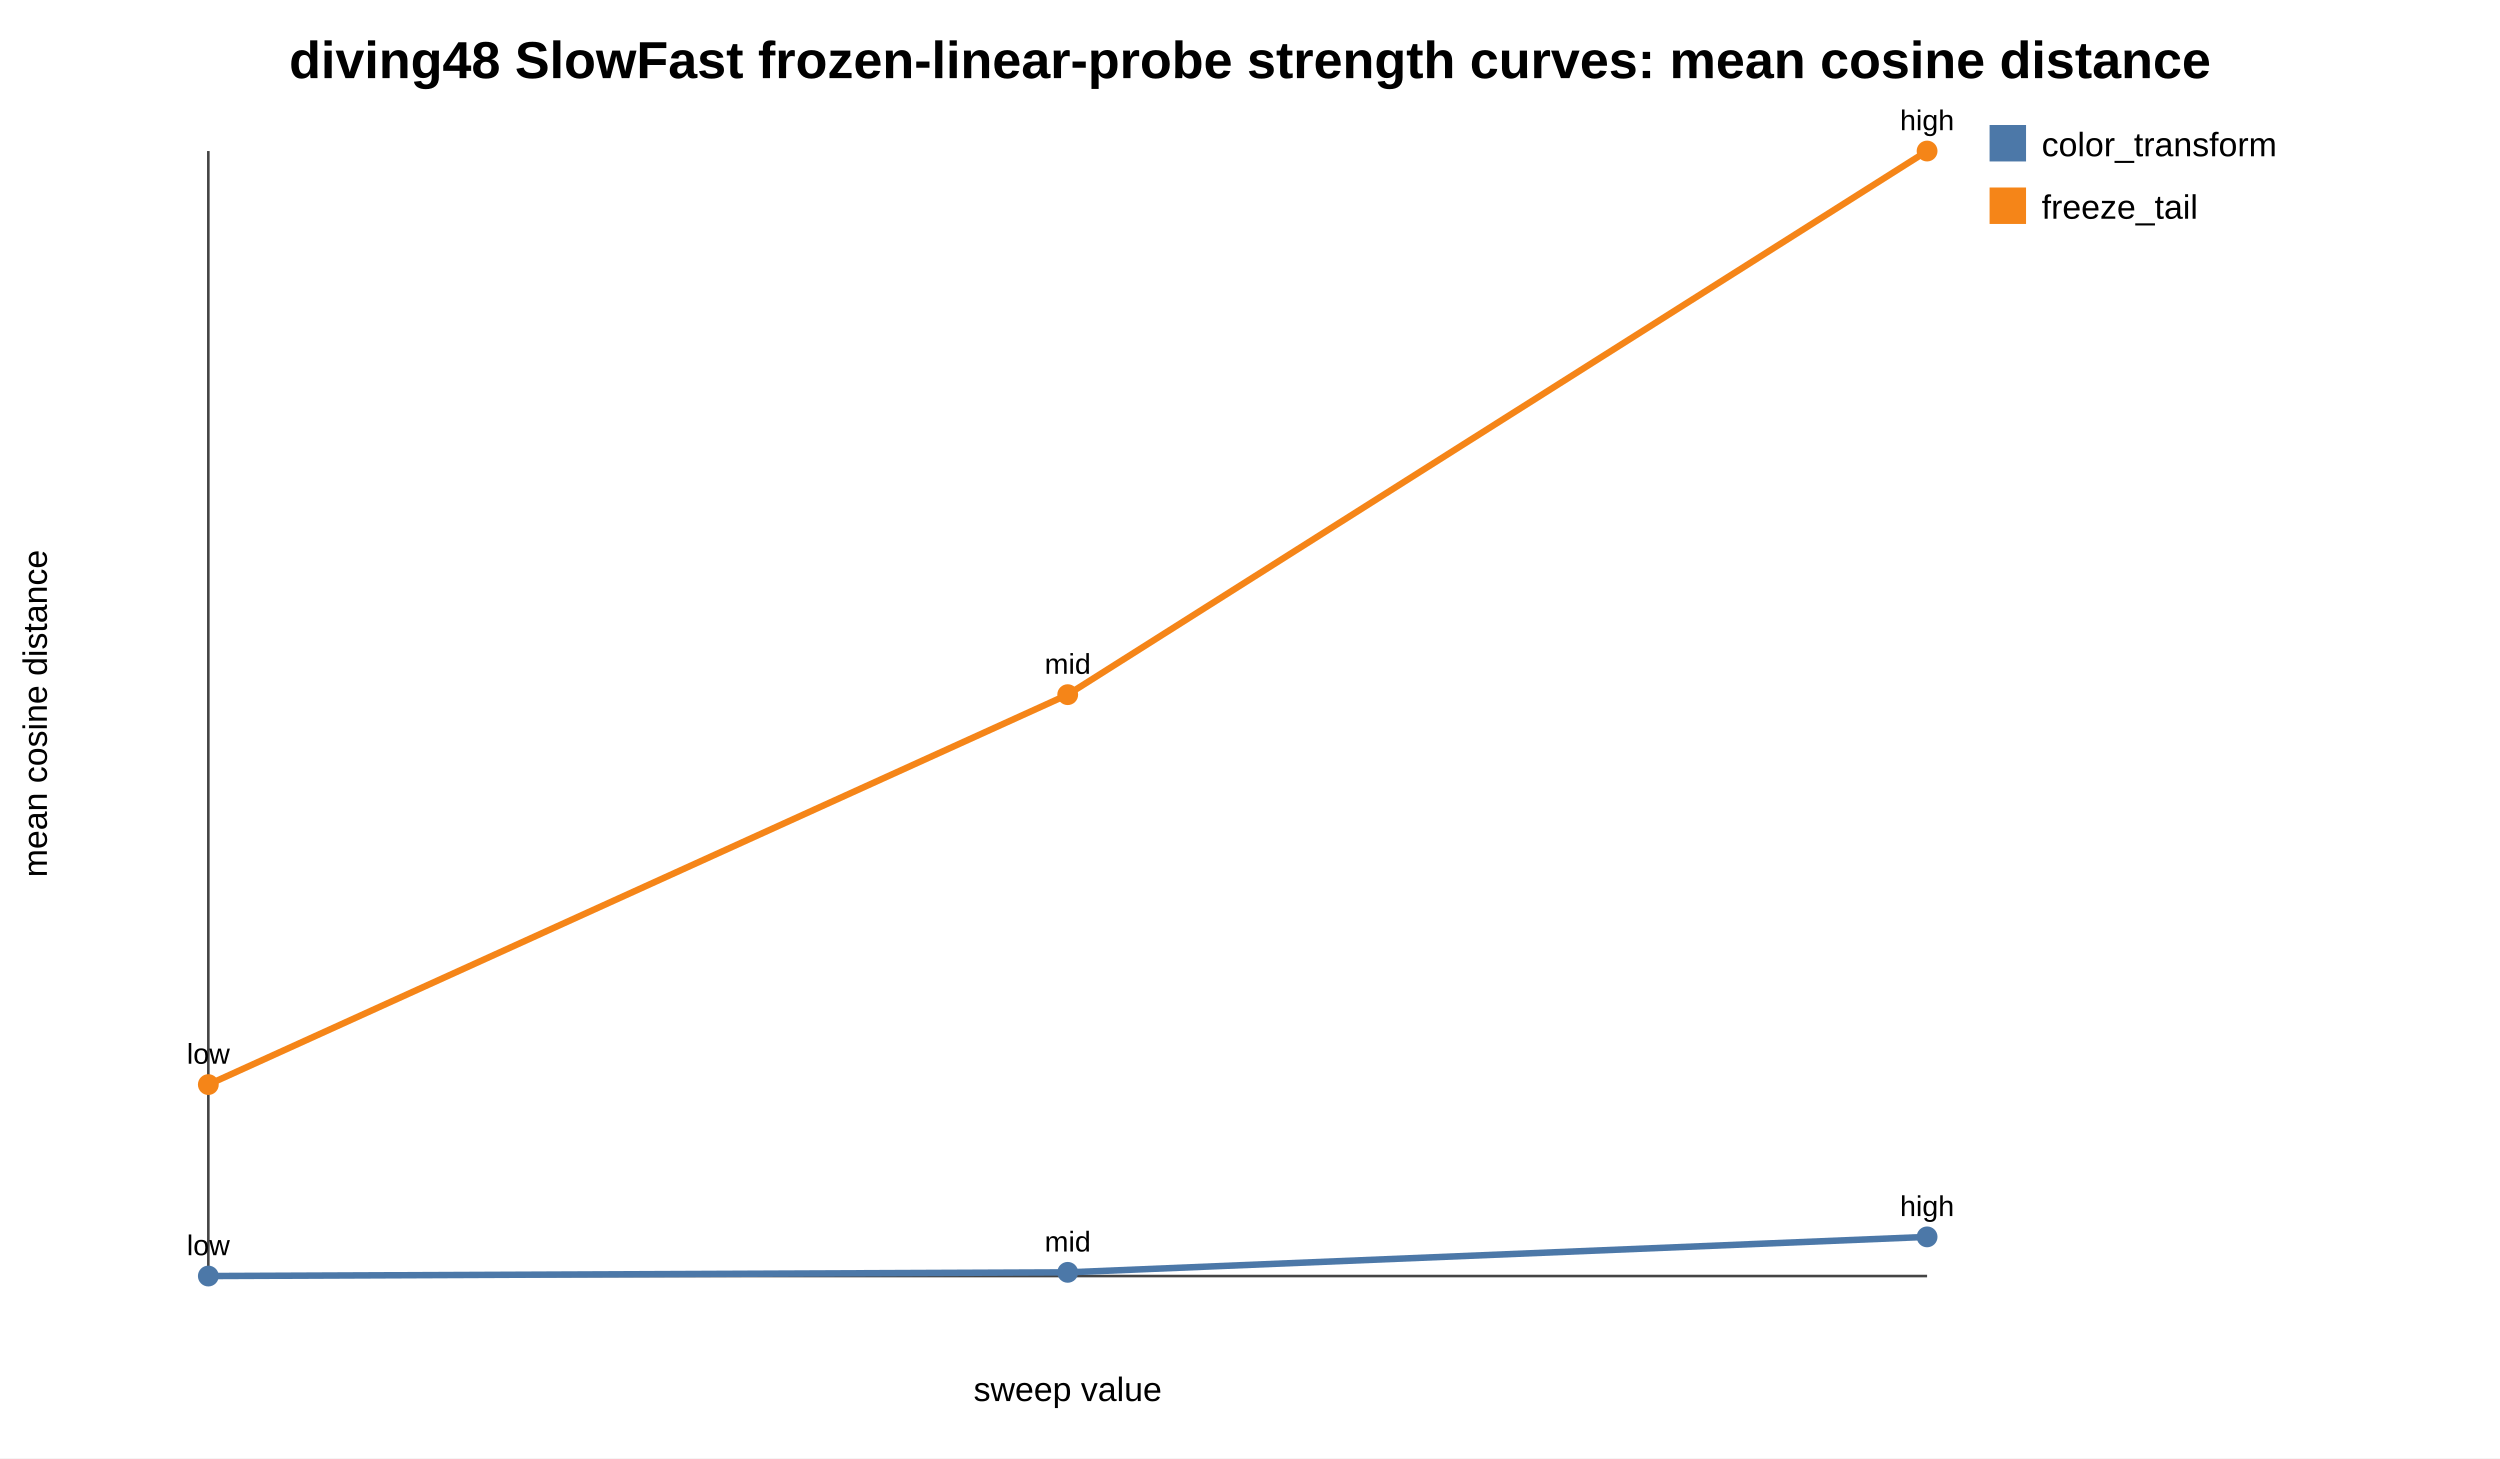
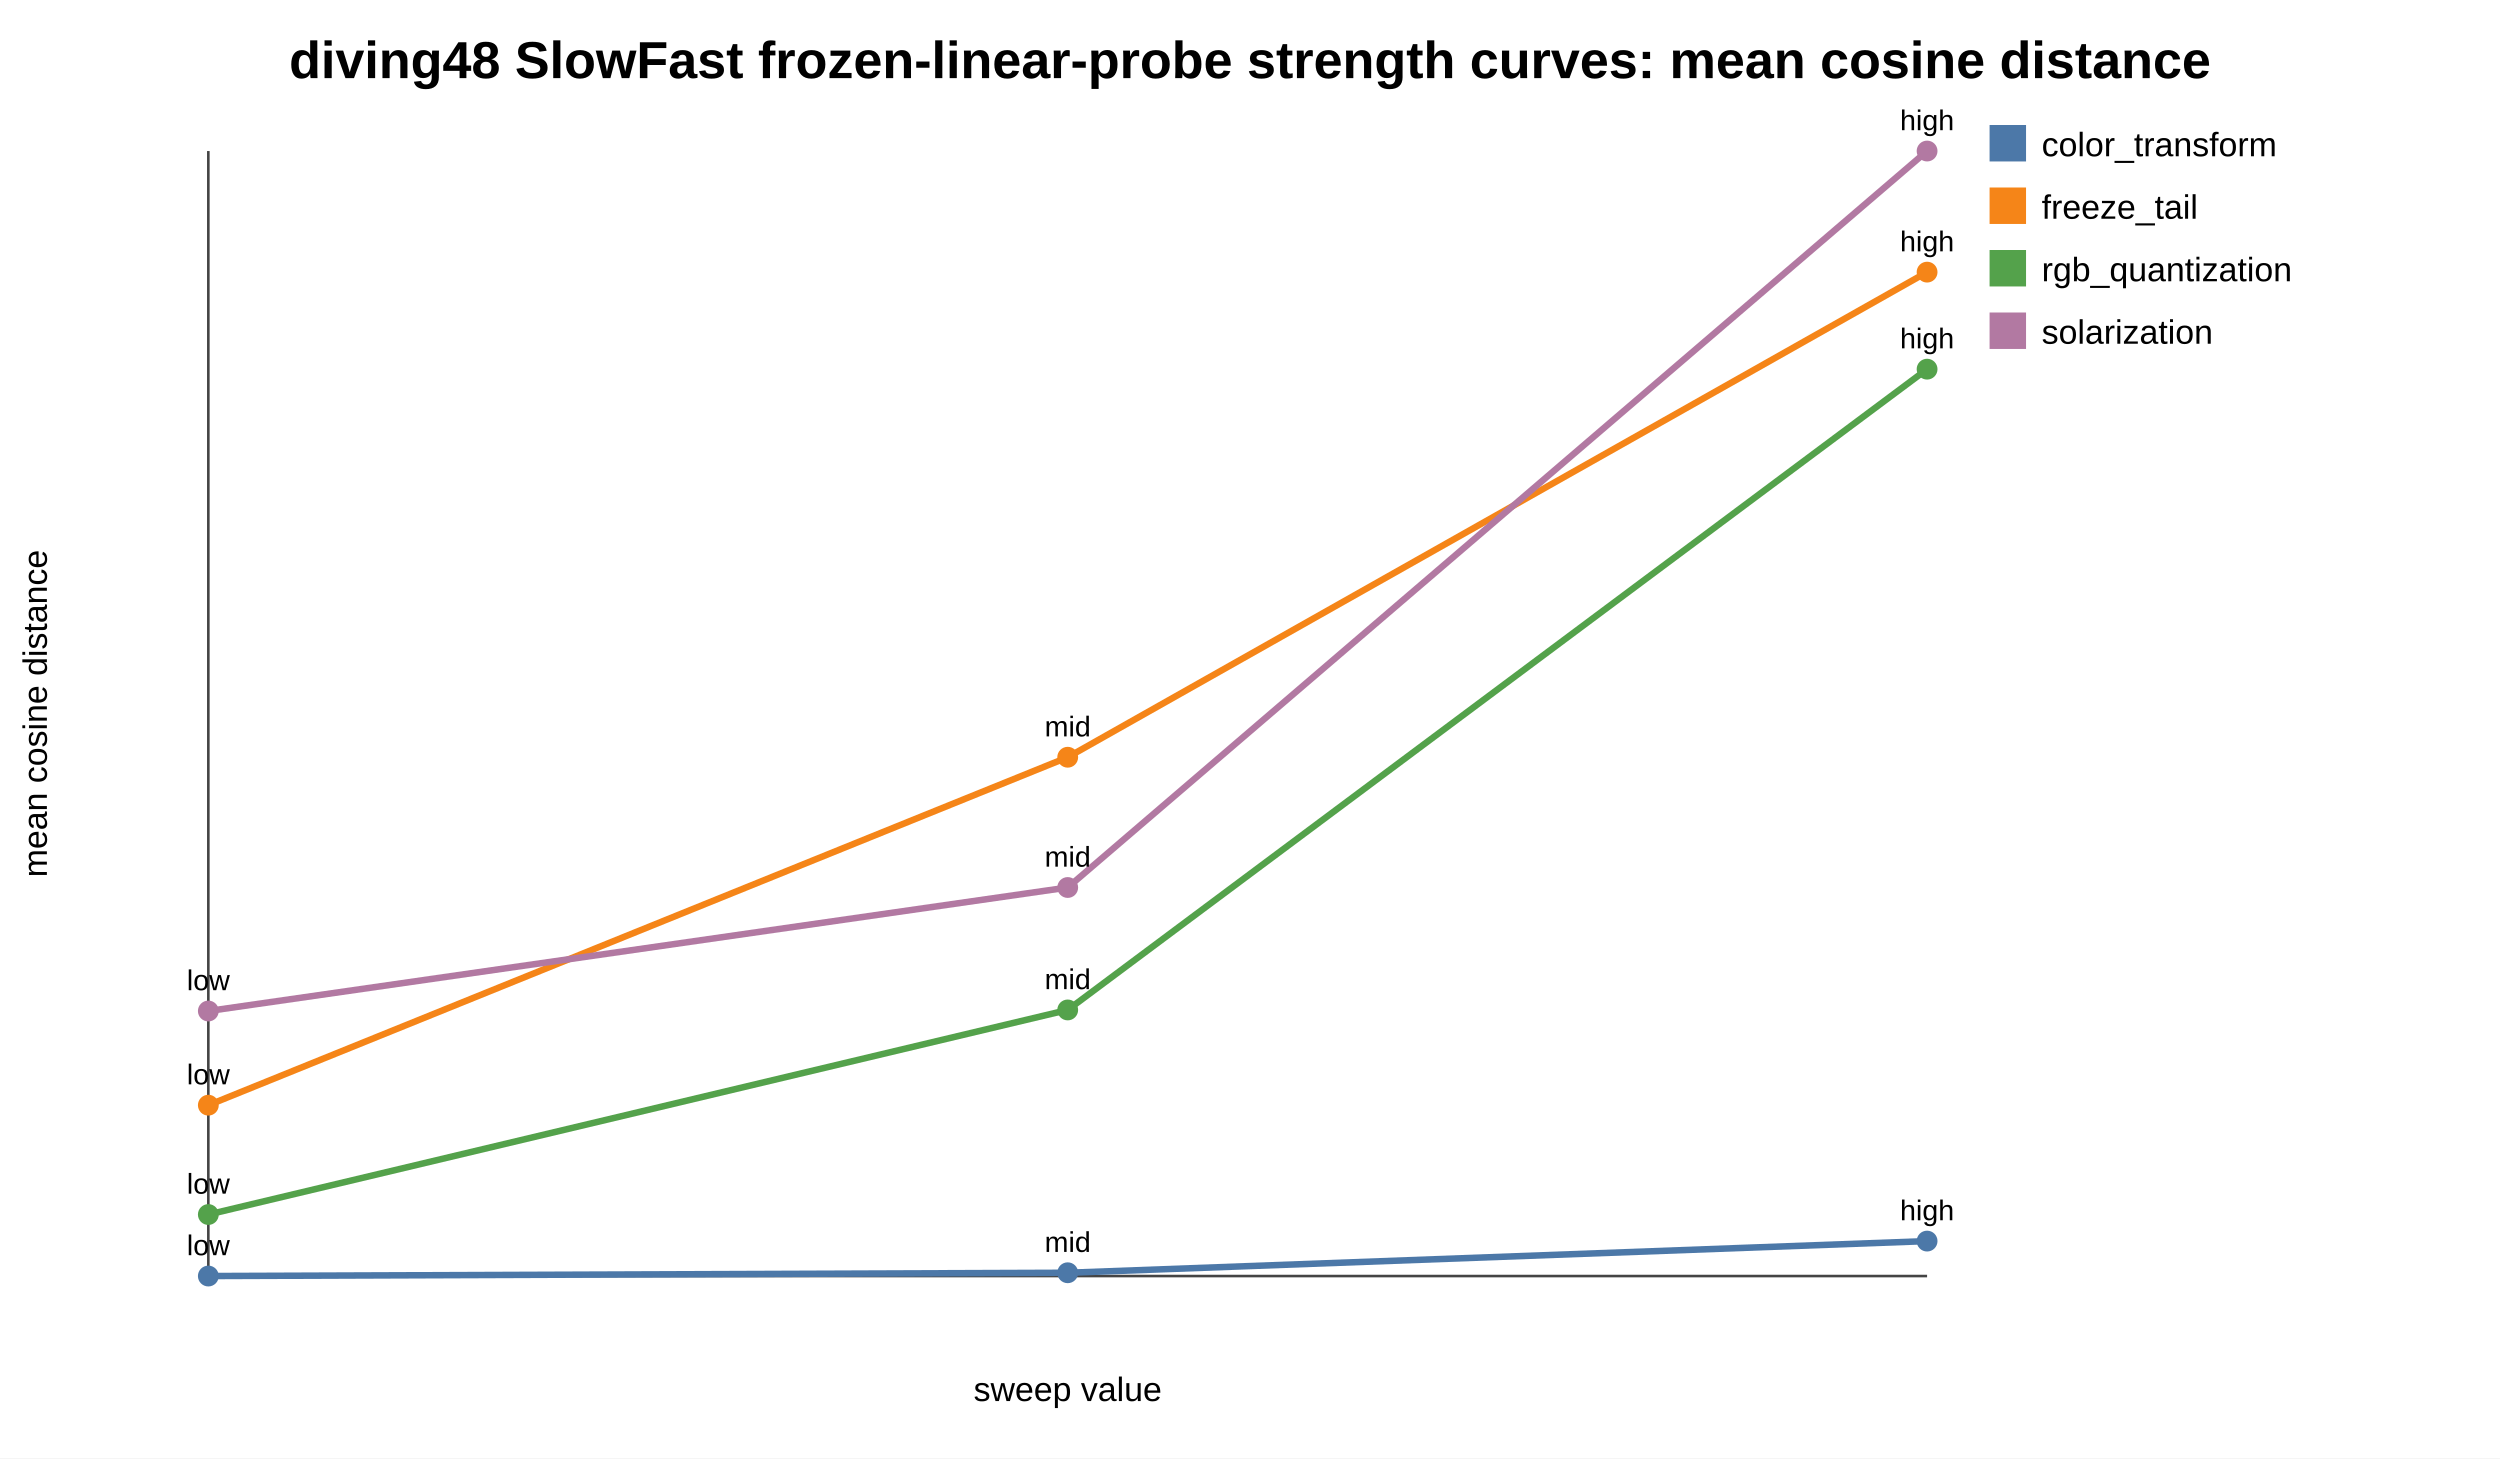
<svg xmlns="http://www.w3.org/2000/svg" width="960" height="560" viewBox="0 0 960 560">
  <rect width="100%" height="100%" fill="white" />
  <text x="480.00" y="30.00" text-anchor="middle" font-family="Arial, sans-serif" font-size="20" font-weight="700">diving48 SlowFast frozen-linear-probe strength curves: mean cosine distance</text>
  <line x1="80" y1="490" x2="740" y2="490" stroke="#444" stroke-width="1" />
  <line x1="80" y1="58" x2="80" y2="490" stroke="#444" stroke-width="1" />
-   <polyline points="80.00,490.00 410.00,488.58 740.00,474.96" fill="none" stroke="#4c78a8" stroke-width="2.5" />
+   <polyline points="80.00,490.00 410.00,488.74 740.00,476.58" fill="none" stroke="#4c78a8" stroke-width="2.5" />
  <circle cx="80.00" cy="490.00" r="4" fill="#4c78a8" />
  <text x="80.00" y="482.00" text-anchor="middle" font-family="Arial, sans-serif" font-size="11" font-weight="400">low</text>
-   <circle cx="410.00" cy="488.58" r="4" fill="#4c78a8" />
-   <text x="410.00" y="480.58" text-anchor="middle" font-family="Arial, sans-serif" font-size="11" font-weight="400">mid</text>
-   <circle cx="740.00" cy="474.96" r="4" fill="#4c78a8" />
-   <text x="740.00" y="466.96" text-anchor="middle" font-family="Arial, sans-serif" font-size="11" font-weight="400">high</text>
+   <circle cx="410.00" cy="488.74" r="4" fill="#4c78a8" />
+   <text x="410.00" y="480.74" text-anchor="middle" font-family="Arial, sans-serif" font-size="11" font-weight="400">mid</text>
+   <circle cx="740.00" cy="476.58" r="4" fill="#4c78a8" />
+   <text x="740.00" y="468.58" text-anchor="middle" font-family="Arial, sans-serif" font-size="11" font-weight="400">high</text>
  <rect x="764" y="48" width="14" height="14" fill="#4c78a8" />
  <text x="784.00" y="60.00" text-anchor="start" font-family="Arial, sans-serif" font-size="13" font-weight="400">color_transform</text>
-   <polyline points="80.00,416.48 410.00,266.75 740.00,58.00" fill="none" stroke="#f58518" stroke-width="2.5" />
-   <circle cx="80.00" cy="416.48" r="4" fill="#f58518" />
-   <text x="80.00" y="408.48" text-anchor="middle" font-family="Arial, sans-serif" font-size="11" font-weight="400">low</text>
-   <circle cx="410.00" cy="266.75" r="4" fill="#f58518" />
-   <text x="410.00" y="258.75" text-anchor="middle" font-family="Arial, sans-serif" font-size="11" font-weight="400">mid</text>
-   <circle cx="740.00" cy="58.00" r="4" fill="#f58518" />
-   <text x="740.00" y="50.00" text-anchor="middle" font-family="Arial, sans-serif" font-size="11" font-weight="400">high</text>
+   <polyline points="80.00,424.39 410.00,290.78 740.00,104.50" fill="none" stroke="#f58518" stroke-width="2.5" />
+   <circle cx="80.00" cy="424.39" r="4" fill="#f58518" />
+   <text x="80.00" y="416.39" text-anchor="middle" font-family="Arial, sans-serif" font-size="11" font-weight="400">low</text>
+   <circle cx="410.00" cy="290.78" r="4" fill="#f58518" />
+   <text x="410.00" y="282.78" text-anchor="middle" font-family="Arial, sans-serif" font-size="11" font-weight="400">mid</text>
+   <circle cx="740.00" cy="104.50" r="4" fill="#f58518" />
+   <text x="740.00" y="96.50" text-anchor="middle" font-family="Arial, sans-serif" font-size="11" font-weight="400">high</text>
  <rect x="764" y="72" width="14" height="14" fill="#f58518" />
  <text x="784.00" y="84.00" text-anchor="start" font-family="Arial, sans-serif" font-size="13" font-weight="400">freeze_tail</text>
+   <polyline points="80.00,466.38 410.00,387.82 740.00,141.76" fill="none" stroke="#54a24b" stroke-width="2.5" />
+   <circle cx="80.00" cy="466.38" r="4" fill="#54a24b" />
+   <text x="80.00" y="458.38" text-anchor="middle" font-family="Arial, sans-serif" font-size="11" font-weight="400">low</text>
+   <circle cx="410.00" cy="387.82" r="4" fill="#54a24b" />
+   <text x="410.00" y="379.82" text-anchor="middle" font-family="Arial, sans-serif" font-size="11" font-weight="400">mid</text>
+   <circle cx="740.00" cy="141.76" r="4" fill="#54a24b" />
+   <text x="740.00" y="133.76" text-anchor="middle" font-family="Arial, sans-serif" font-size="11" font-weight="400">high</text>
+   <rect x="764" y="96" width="14" height="14" fill="#54a24b" />
+   <text x="784.00" y="108.00" text-anchor="start" font-family="Arial, sans-serif" font-size="13" font-weight="400">rgb_quantization</text>
+   <polyline points="80.00,388.23 410.00,340.80 740.00,58.00" fill="none" stroke="#b279a2" stroke-width="2.5" />
+   <circle cx="80.00" cy="388.23" r="4" fill="#b279a2" />
+   <text x="80.00" y="380.23" text-anchor="middle" font-family="Arial, sans-serif" font-size="11" font-weight="400">low</text>
+   <circle cx="410.00" cy="340.80" r="4" fill="#b279a2" />
+   <text x="410.00" y="332.80" text-anchor="middle" font-family="Arial, sans-serif" font-size="11" font-weight="400">mid</text>
+   <circle cx="740.00" cy="58.00" r="4" fill="#b279a2" />
+   <text x="740.00" y="50.00" text-anchor="middle" font-family="Arial, sans-serif" font-size="11" font-weight="400">high</text>
+   <rect x="764" y="120" width="14" height="14" fill="#b279a2" />
+   <text x="784.00" y="132.00" text-anchor="start" font-family="Arial, sans-serif" font-size="13" font-weight="400">solarization</text>
  <text x="410.00" y="538.00" text-anchor="middle" font-family="Arial, sans-serif" font-size="13" font-weight="400">sweep value</text>
  <text x="18.00" y="274.00" text-anchor="middle" font-family="Arial, sans-serif" font-size="13" font-weight="400" transform="rotate(-90 18.00 274.00)">mean cosine distance</text>
</svg>
